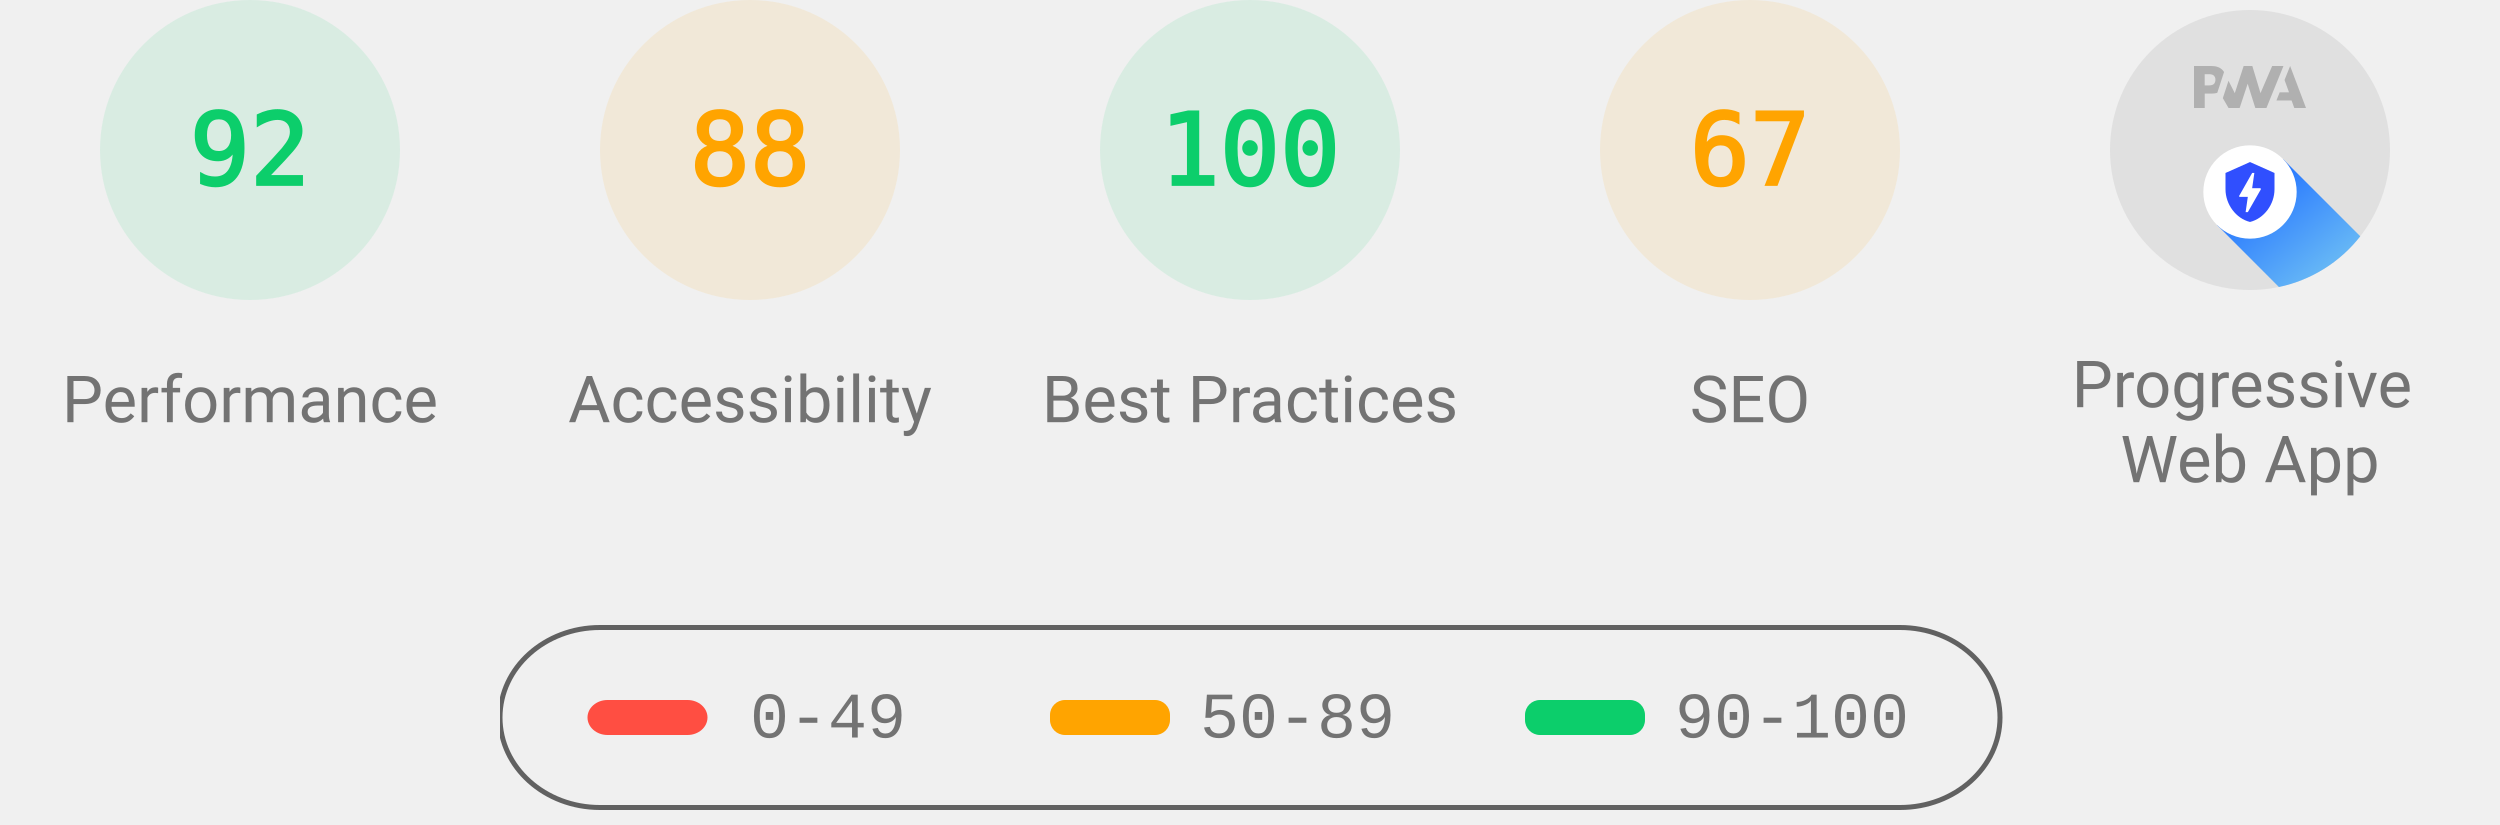
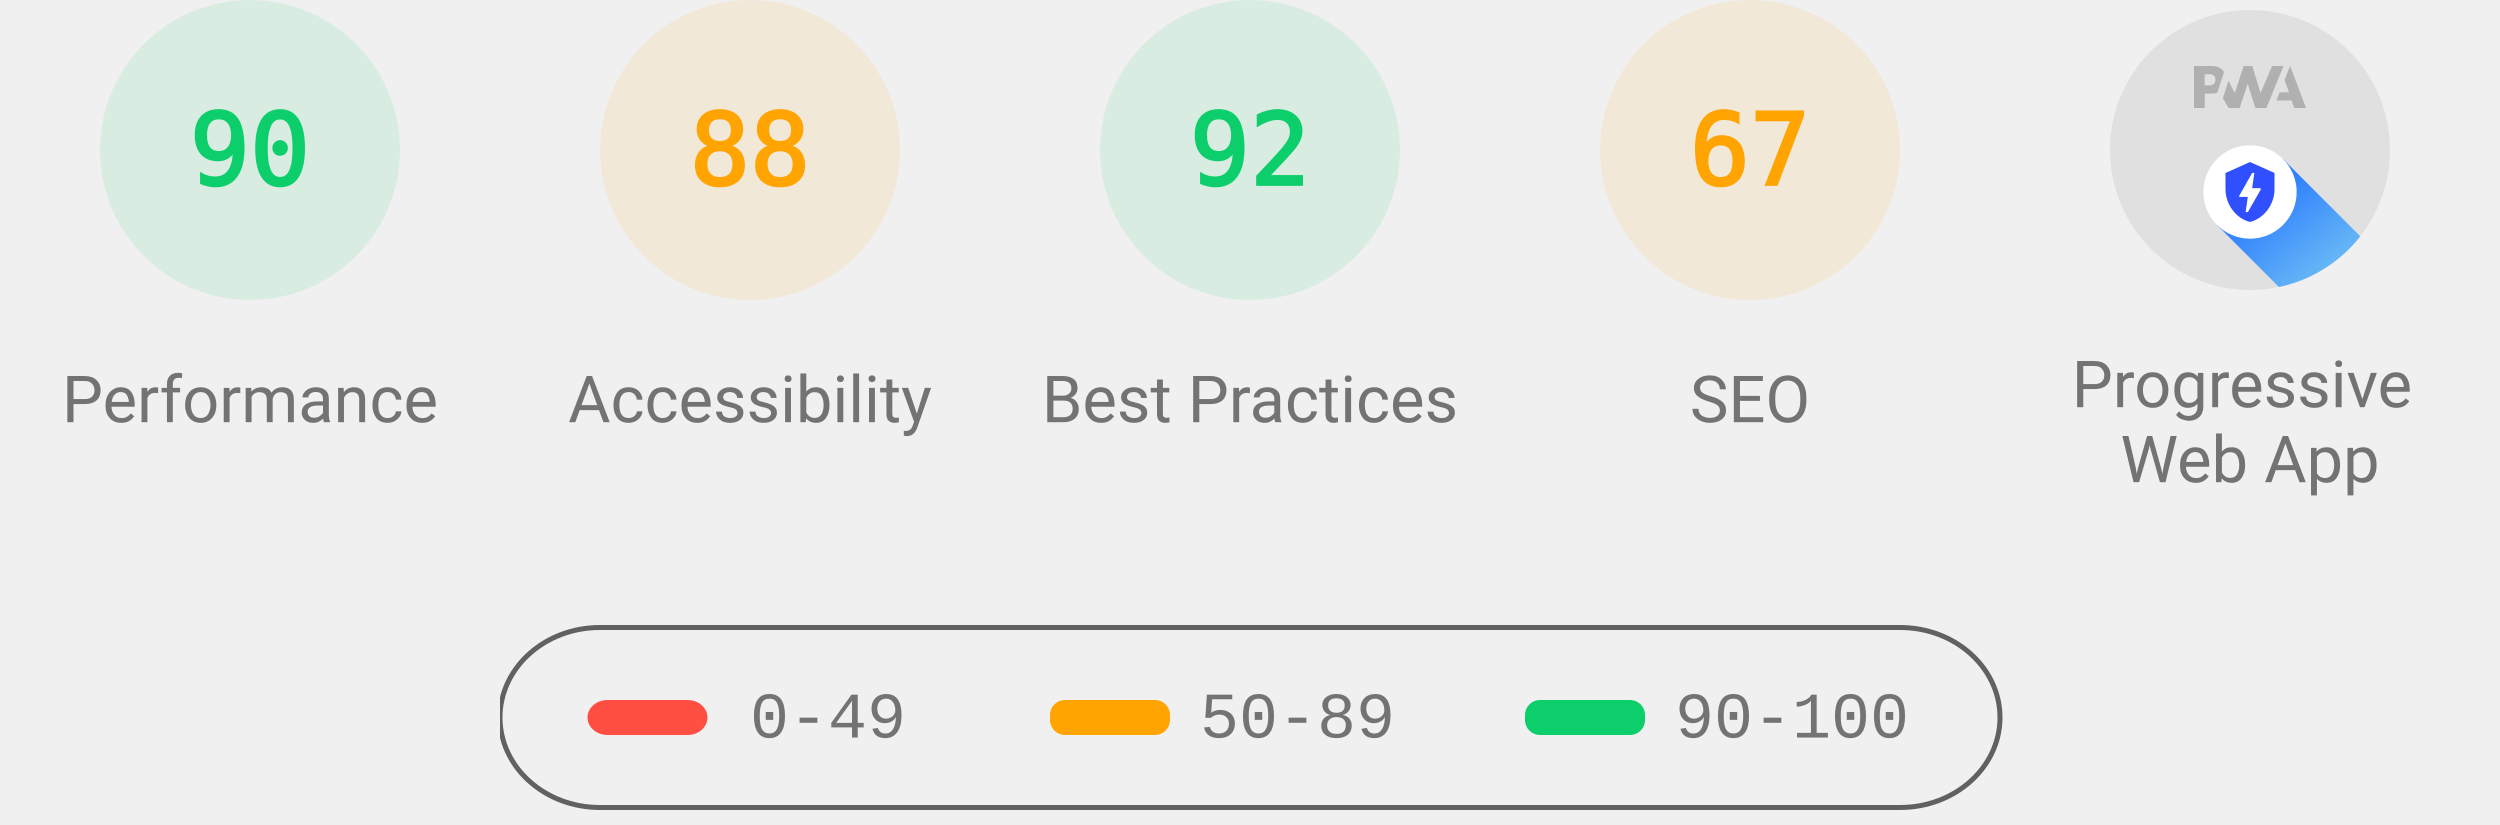
<svg xmlns="http://www.w3.org/2000/svg" class="theme--agnostic" fill="none" width="1000" height="330">
  <style>
			.gauge-base {
				opacity: 0.1
			}

			.gauge-arc {
				fill: none;
				animation-delay: 250ms;
				stroke-linecap: round;
				transform: rotate(-90deg);
				transform-origin: 100px 60px;
				animation: load-gauge 1s ease forwards
			}

			.guage-text {
				font-size: 40px;
				font-family: monospace;
				text-align: center
			}

			.guage-red {
				color: #ff4e42;
				fill: #ff4e42;
				stroke: #ff4e42
			}
			.guage-orange {
				color: #ffa400;
				fill: #ffa400;
				stroke: #ffa400
			}
			.guage-green {
				color: #0cce6b;
				fill: #0cce6b;
				stroke: #0cce6b
			}
			.theme--agnostic .guage-undefined {
				color: #5c5c5c;
				fill: #5c5c5c;
				stroke: #5c5c5c
			}
			.theme--light .guage-undefined {
				color: #1e1e1e;
				fill: #1e1e1e;
				stroke: #1e1e1e
			}
			.theme--dark .guage-undefined {
				color: #f5f5f5;
				fill: #f5f5f5;
				stroke: #f5f5f5
			}

			.guage-title {
				stroke: none;
				font-size: 26px;
				line-height: 26px;
				font-family: Roboto, Halvetica, Arial, sans-serif
			}
			.metric.guage-title {
				font-family: 'Courier New', Courier, monospace
			}
			.theme--agnostic .guage-title {
				color: #737373;
				fill: #737373
			}
			.theme--light .guage-title {
				color: #212121;
				fill: #212121
			}
			.theme--dark .guage-title {
				color: #f5f5f5;
				fill: #f5f5f5
			}

			@keyframes load-gauge {
				from {
					stroke-dasharray: 0 352.858
				}
			}
			.lh-gauge--pwa__disc {
				fill: #e0e0e0
			}
			.lh-gauge--pwa__logo {
				position: relative;
				fill: #b0b0b0
			}
			.lh-gauge--pwa__invisible {
				display: none
			}
			.lh-gauge--pwa__visible {
				display: inline
			}
			.guage-invisible {
				display: none
			}
			.lh-gauge--pwa__logo--primary-color {
				fill: #304ffe
			}
			.theme--agnostic .lh-gauge--pwa__logo--secondary-color {
				fill: #787878
			}
			.theme--light .lh-gauge--pwa__logo--secondary-color {
				fill: #3d3d3d
			}
			.theme--dark .lh-gauge--pwa__logo--secondary-color {
				fill: #d8b6b6
			}
			.theme--light #svg_2 {
				stroke: #00000022
			}
			.theme--agnostic #svg_2 {
				stroke: #616161
			}
			.theme--light #svg_2 {
				stroke: #00000022
			}
			.theme--dark #svg_2 {
				stroke: #f5f5f566
			}
		</style>
  <svg class="guage-div guage-perf guage-green" viewBox="0 0 200 200" width="200" height="200" x="0" y="0">
    <circle class="gauge-base" r="56" cx="100" cy="60" stroke-width="8" />
-     <circle class="gauge-arc guage-arc-1" r="56" cx="100" cy="60" stroke-width="8" style="stroke-dasharray: 323.709, 351.858;" />
-     <text class="guage-text" x="100px" y="60px" alignment-baseline="central" dominant-baseline="central" text-anchor="middle">92</text>
+     <circle class="gauge-arc guage-arc-1" r="56" cx="100" cy="60" stroke-width="8" style="stroke-dasharray: 316.672, 351.858;" />
+     <text class="guage-text" x="100px" y="60px" alignment-baseline="central" dominant-baseline="central" text-anchor="middle">90</text>
    <text class="guage-title" x="100px" y="160px" alignment-baseline="central" dominant-baseline="central" text-anchor="middle">Performance</text>
  </svg>,<svg class="guage-div guage-perf guage-orange" viewBox="0 0 200 200" width="200" height="200" x="200" y="0">
    <circle class="gauge-base" r="56" cx="100" cy="60" stroke-width="8" />
    <circle class="gauge-arc guage-arc-1" r="56" cx="100" cy="60" stroke-width="8" style="stroke-dasharray: 309.635, 351.858;" />
    <text class="guage-text" x="100px" y="60px" alignment-baseline="central" dominant-baseline="central" text-anchor="middle">88</text>
    <text class="guage-title" x="100px" y="160px" alignment-baseline="central" dominant-baseline="central" text-anchor="middle">Accessibility</text>
  </svg>,<svg class="guage-div guage-perf guage-green" viewBox="0 0 200 200" width="200" height="200" x="400" y="0">
    <circle class="gauge-base" r="56" cx="100" cy="60" stroke-width="8" />
-     <circle class="gauge-arc guage-arc-1" r="56" cx="100" cy="60" stroke-width="8" style="stroke-dasharray: 351.858, 351.858;" />
-     <text class="guage-text" x="100px" y="60px" alignment-baseline="central" dominant-baseline="central" text-anchor="middle">100</text>
+     <circle class="gauge-arc guage-arc-1" r="56" cx="100" cy="60" stroke-width="8" style="stroke-dasharray: 323.709, 351.858;" />
+     <text class="guage-text" x="100px" y="60px" alignment-baseline="central" dominant-baseline="central" text-anchor="middle">92</text>
    <text class="guage-title" x="100px" y="160px" alignment-baseline="central" dominant-baseline="central" text-anchor="middle">Best Practices</text>
  </svg>,<svg class="guage-div guage-perf guage-orange" viewBox="0 0 200 200" width="200" height="200" x="600" y="0">
    <circle class="gauge-base" r="56" cx="100" cy="60" stroke-width="8" />
    <circle class="gauge-arc guage-arc-1" r="56" cx="100" cy="60" stroke-width="8" style="stroke-dasharray: 235.745, 351.858;" />
    <text class="guage-text" x="100px" y="60px" alignment-baseline="central" dominant-baseline="central" text-anchor="middle">67</text>
    <text class="guage-title" x="100px" y="160px" alignment-baseline="central" dominant-baseline="central" text-anchor="middle">SEO</text>
  </svg>,<svg class="guage-div guage-pwa" viewBox="0 0 200 200" width="200" height="200" x="800" y="0">
    <svg viewBox="0 0 60 60" width="112" height="112" x="44" y="4">
      <defs>
        <linearGradient id="lh-gauge--pwa__check-circle__gradient-0" x1="50%" y1="0%" x2="50%" y2="100%">
          <stop stop-color="#00C852" offset="0%" />
          <stop stop-color="#009688" offset="100%" />
        </linearGradient>
        <linearGradient id="lh-gauge--pwa__installable__shadow-gradient-0" x1="76.056%" x2="24.111%" y1="82.995%" y2="24.735%">
          <stop stop-color="#A5D6A7" offset="0%" />
          <stop stop-color="#80CBC4" offset="100%" />
        </linearGradient>
        <linearGradient id="lh-gauge--pwa__fast-reliable__shadow-gradient-0" x1="76.056%" y1="82.995%" x2="25.678%" y2="26.493%">
          <stop stop-color="#64B5F6" offset="0%" />
          <stop stop-color="#2979FF" offset="100%" />
        </linearGradient>
        <g id="lh-gauge--pwa__fast-reliable-badge-0">
          <circle fill="#FFFFFF" cx="10" cy="10" r="10" />
          <path fill="#304FFE" d="M10 3.58l5.25 2.34v3.5c0 3.23-2.24 6.26-5.25 7-3.01-.74-5.25-3.77-5.25-7v-3.5L10 3.58zm-.47 10.74l2.76-4.83.03-.07c.04-.08 0-.24-.22-.24h-1.64l.47-3.26h-.47l-2.7 4.77c-.02.01.05-.1-.04.05-.09.16-.1.31.18.31h1.63l-.47 3.27h.47z" />
        </g>
        <g id="lh-gauge--pwa__installable-badge-0">
          <circle fill="#FFFFFF" cx="10" cy="10" r="10" />
          <path fill="#009688" d="M10 4.167A5.835 5.835 0 0 0 4.167 10 5.835 5.835 0 0 0 10 15.833 5.835 5.835 0 0 0 15.833 10 5.835 5.835 0 0 0 10 4.167zm2.917 6.416h-2.334v2.334H9.417v-2.334H7.083V9.417h2.334V7.083h1.166v2.334h2.334v1.166z" />
        </g>
      </defs>
      <g stroke="none" fill-rule="nonzero">
        <circle class="lh-gauge--pwa__disc" cx="30" cy="30" r="30" />
        <g class="lh-gauge--pwa__logo">
          <path d="M35.66 19.39l.7-1.75h2L37.4 15 38.6 12l3.4 9h-2.51l-.58-1.61z" />
          <path d="M33.52 21l3.65-9h-2.42l-2.5 5.82L30.5 12h-1.86l-1.9 5.82-1.35-2.65-1.21 3.72L25.4 21h2.38l1.72-5.2 1.64 5.2z" />
          <path fill-rule="nonzero" d="M20.3 17.91h1.48c.45 0 .85-.05 1.2-.15l.39-1.18 1.07-3.3a2.64 2.64 0 0 0-.28-.37c-.55-.6-1.36-.91-2.42-.91H18v9h2.3V17.9zm1.96-3.84c.22.22.33.5.33.87 0 .36-.1.65-.29.87-.2.23-.59.35-1.15.35h-.86v-2.41h.87c.52 0 .89.1 1.1.32z" />
        </g>
        <rect class="lh-gauge--pwa__component lh-gauge--pwa__na-line lh-gauge--pwa__invisible" fill="#FFFFFF" x="20" y="32" width="20" height="4" rx="2" />
        <g class="lh-gauge--pwa__component lh-gauge--pwa__fast-reliable-badge lh-gauge--pwa__visible" transform="translate(20, 29)">
          <path fill="url(#lh-gauge--pwa__fast-reliable__shadow-gradient-0)" d="M33.63 19.49A30 30 0 0 1 16.2 30.36L3 17.14 17.14 3l16.49 16.49z" />
          <use href="#lh-gauge--pwa__fast-reliable-badge-0" />
        </g>
        <g class="lh-gauge--pwa__component lh-gauge--pwa__installable-badge lh-gauge--pwa__invisible" transform="translate(20, 29)">
          <path fill="url(#lh-gauge--pwa__installable__shadow-gradient-0)" d="M33.629 19.487c-4.272 5.453-10.391 9.39-17.415 10.869L3 17.142 17.142 3 33.63 19.487z" />
          <use href="#lh-gauge--pwa__installable-badge-0" />
        </g>
        <g class="lh-gauge--pwa__component lh-gauge--pwa__fast-reliable-installable-badges lh-gauge--pwa__invisible">
          <g transform="translate(8, 29)">
            <path fill="url(#lh-gauge--pwa__fast-reliable__shadow-gradient-0)" d="M16.321 30.463L3 17.143 17.142 3l22.365 22.365A29.864 29.864 0 0 1 22 31c-1.942 0-3.84-.184-5.679-.537z" />
            <use href="#lh-gauge--pwa__fast-reliable-badge-0" />
          </g>
          <g transform="translate(32, 29)">
            <path fill="url(#lh-gauge--pwa__installable__shadow-gradient-0)" d="M25.982 11.84a30.107 30.107 0 0 1-13.08 15.203L3 17.143 17.142 3l8.84 8.84z" />
            <use href="#lh-gauge--pwa__installable-badge-0" />
          </g>
        </g>
        <g class="lh-gauge--pwa__component lh-gauge--pwa__check-circle lh-gauge--pwa__invisible" transform="translate(18, 28)">
          <circle fill="#FFFFFF" cx="12" cy="12" r="12" />
          <path fill="url(#lh-gauge--pwa__check-circle__gradient-0)" d="M12 2a10 10 0 1 0 0 20 10 10 0 0 0 0-20zm-2 15l-5-5 1.41-1.41L10 14.17l7.59-7.59L19 8l-9 9z" />
        </g>
      </g>
    </svg>
    <text class="guage-title" y="160px" alignment-baseline="central" dominant-baseline="central" text-anchor="middle">
      <tspan x="100px" dy="-6px">Progressive</tspan>
      <tspan x="100px" dy="30px">Web App</tspan>
    </text>
  </svg>
  <svg width="604" height="76" x="200" y="250">
    <g>
      <rect fill="none" id="canvas_background" height="80" width="604" y="-1" x="-1" />
      <g display="none" overflow="visible" y="0" x="0" height="100%" width="100%" id="canvasGrid">
        <rect fill="url(#gridpattern)" stroke-width="0" y="0" x="0" height="100%" width="100%" />
      </g>
    </g>
    <g>
      <rect fill-opacity="0" stroke-width="2" rx="40" id="svg_2" height="72" width="600" y="1" x="0" fill="#000000" />
      <rect stroke="#000" rx="8" id="svg_3" height="14" width="48" y="30" x="35" stroke-opacity="null" stroke-width="0" fill="#ff4e42" />
      <rect stroke="#000" rx="6" id="svg_4" height="14" width="48" y="30" x="220" stroke-opacity="null" stroke-width="0" fill="#ffa400" />
      <rect stroke="#000" rx="6" id="svg_5" height="14" width="48" y="30" x="410" stroke-opacity="null" stroke-width="0" fill="#0cce6b" />
      <text class="metric guage-title" xml:space="preserve" text-anchor="start" font-size="26" id="svg_6" y="45" x="100" stroke-opacity="null" stroke-width="0" stroke="#000">0-49</text>
      <text class="metric guage-title" xml:space="preserve" text-anchor="start" font-size="26" id="svg_7" y="45" x="280" stroke-opacity="null" stroke-width="0" stroke="#000">50-89</text>
      <text class="metric guage-title" xml:space="preserve" text-anchor="start" font-size="26" id="svg_8" y="45" x="470" stroke-opacity="null" stroke-width="0" stroke="#000">90-100</text>
    </g>
  </svg>
</svg>
